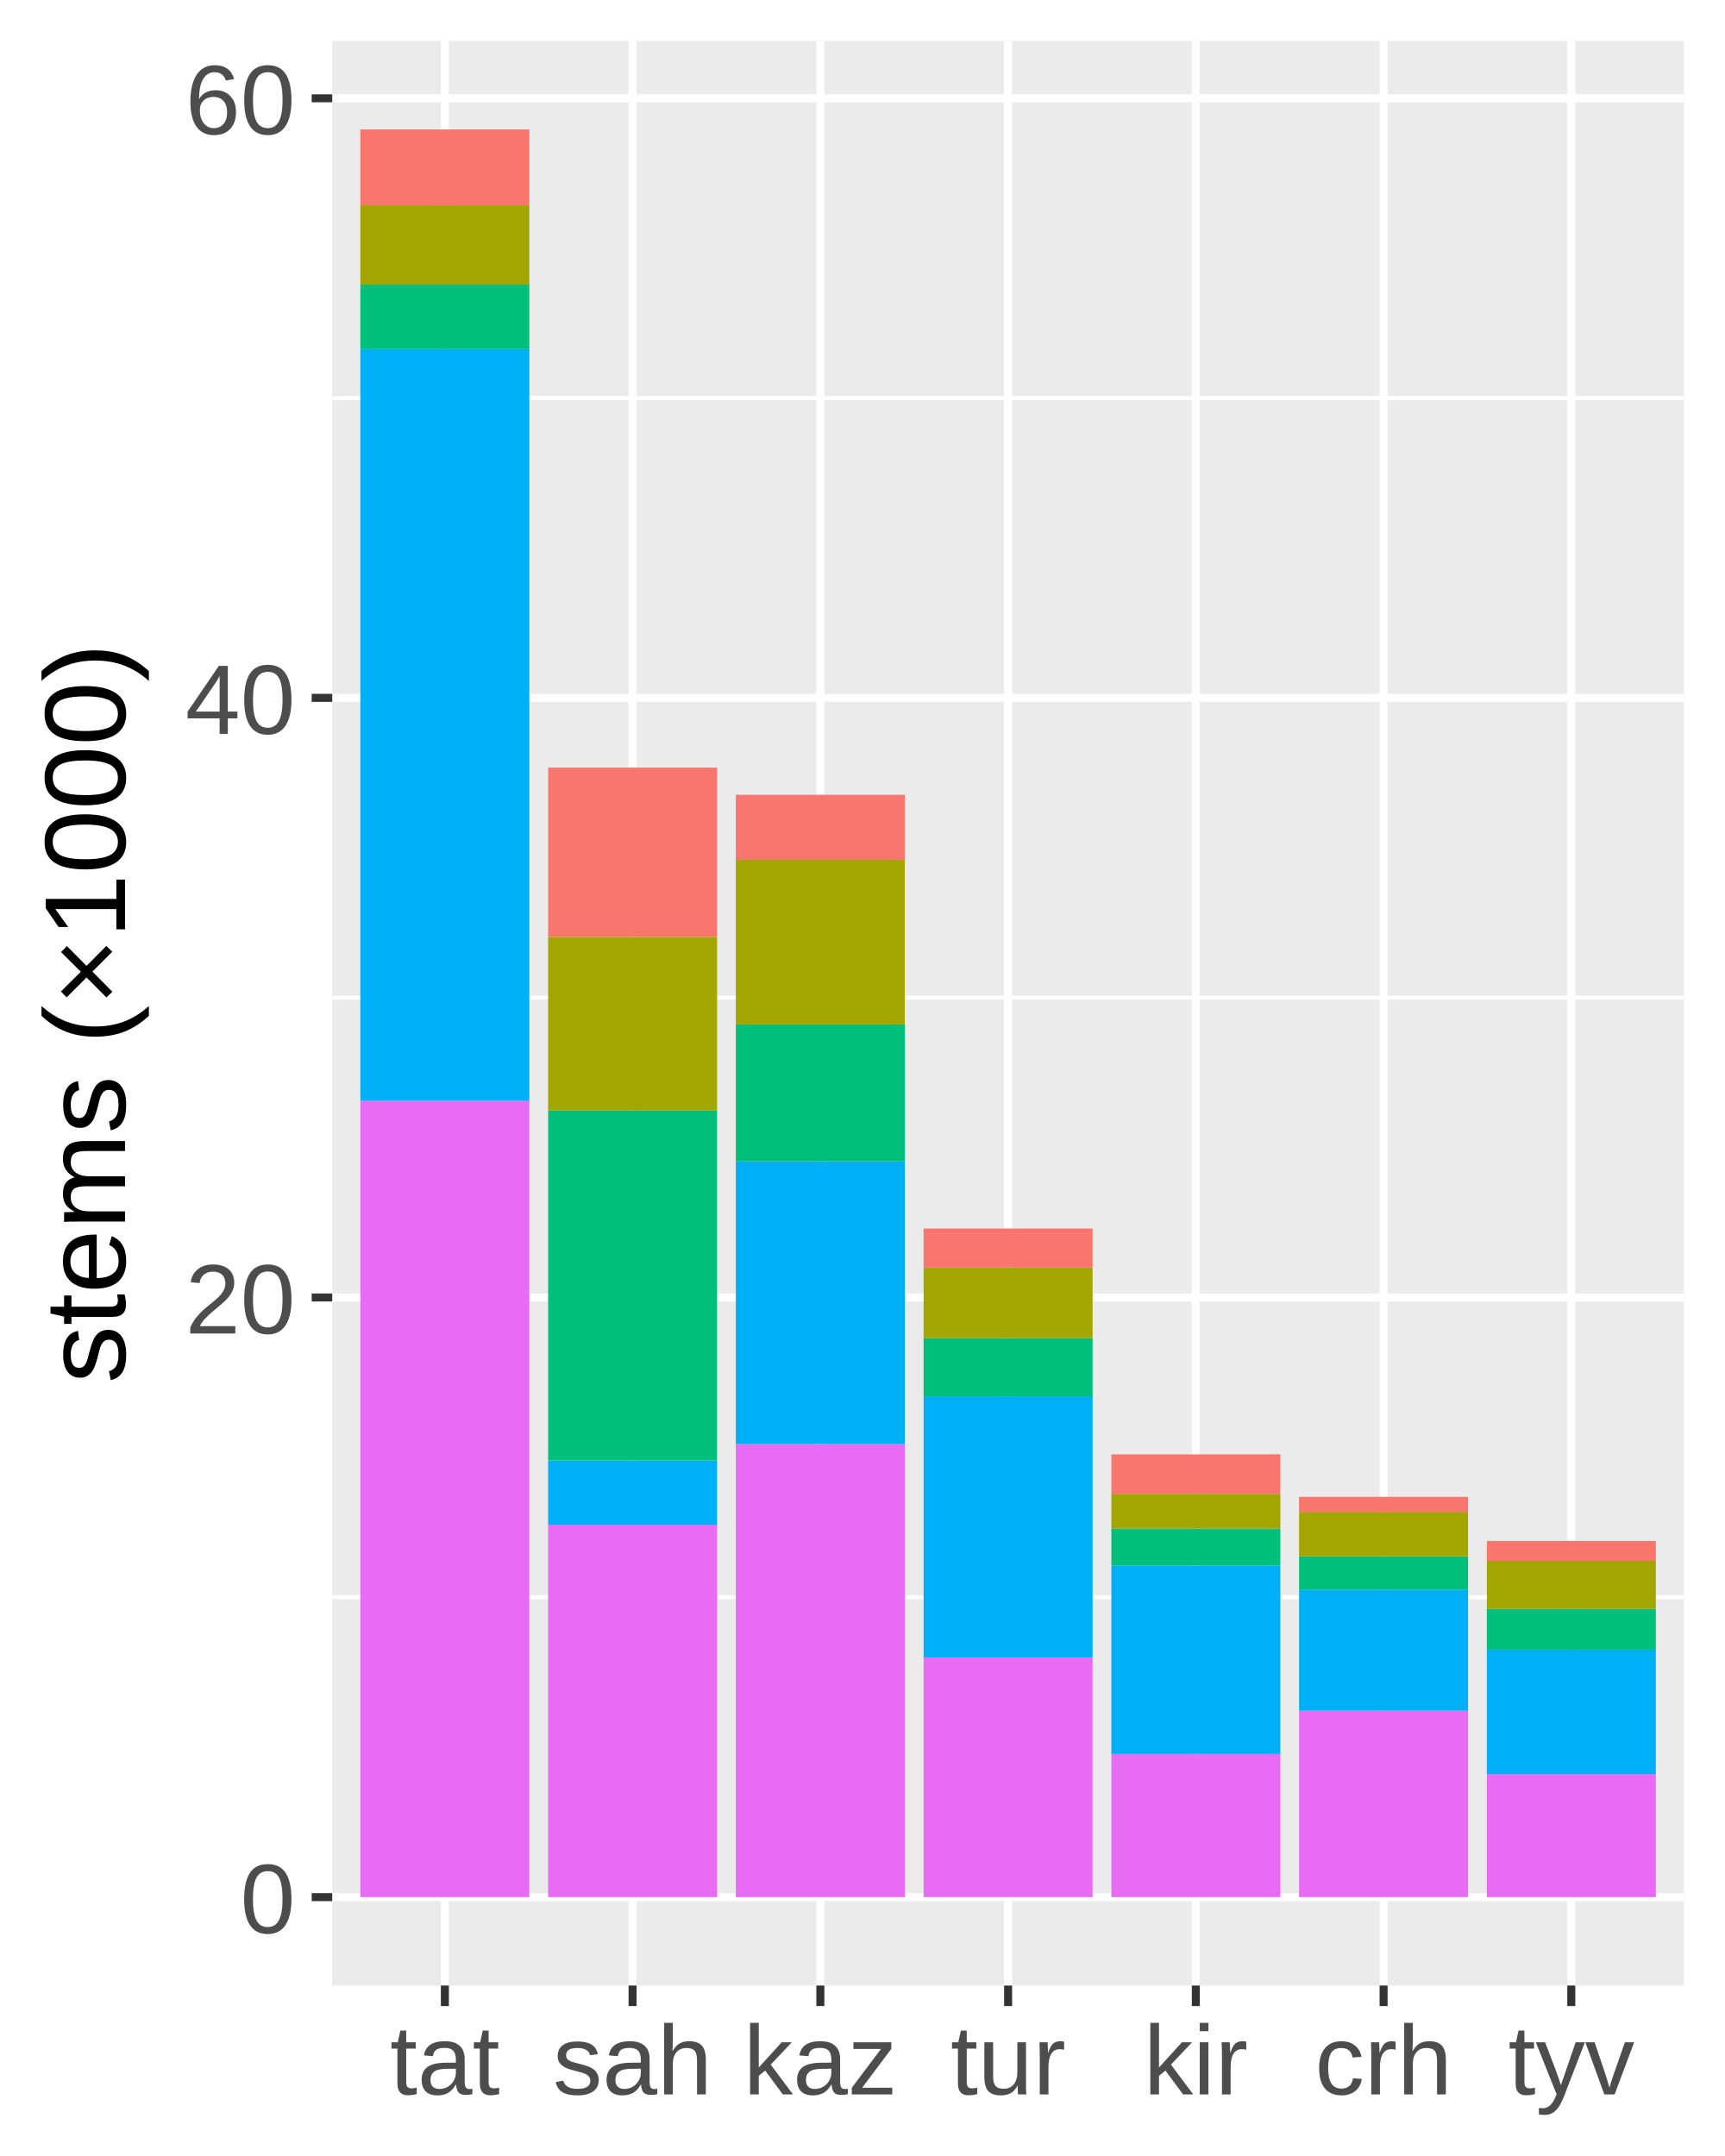
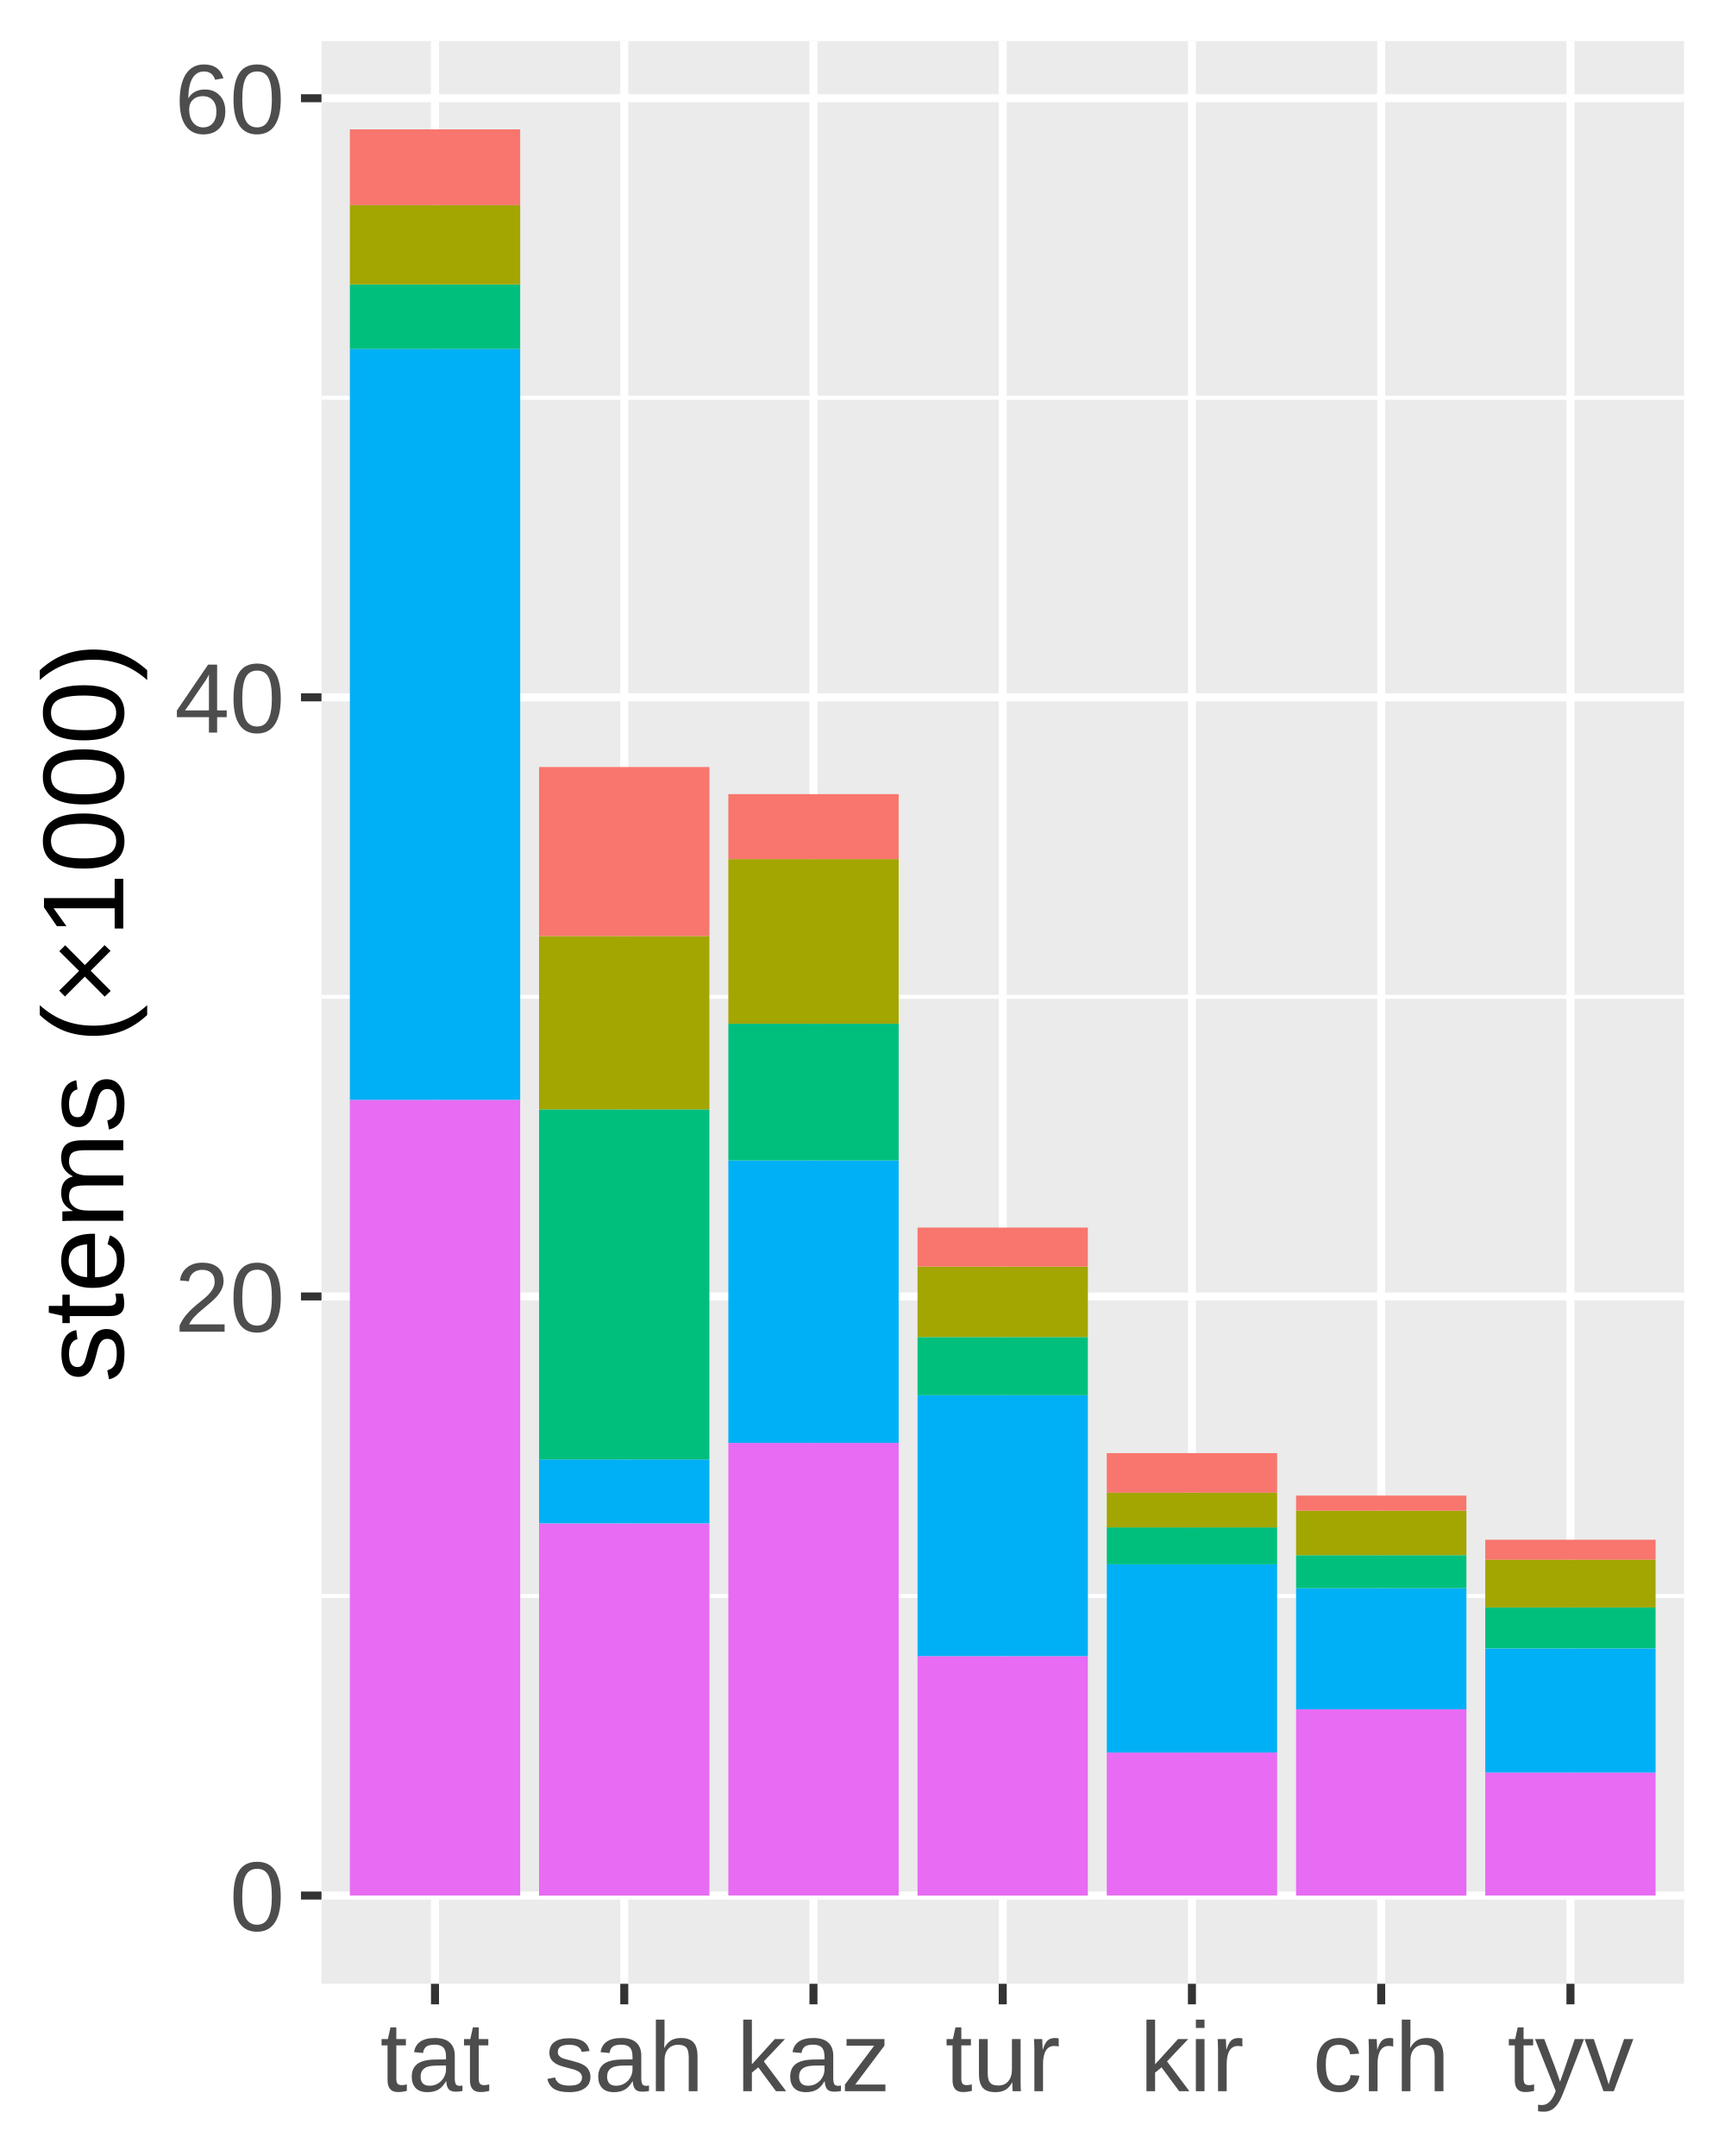
<svg xmlns="http://www.w3.org/2000/svg" class="svglite" width="230.40pt" height="288.00pt" viewBox="0 0 230.40 288.00">
  <defs>
    <style type="text/css">
    .svglite line, .svglite polyline, .svglite polygon, .svglite path, .svglite rect, .svglite circle {
      fill: none;
      stroke: #000000;
      stroke-linecap: round;
      stroke-linejoin: round;
      stroke-miterlimit: 10.00;
    }
    .svglite text {
      white-space: pre;
    }
  </style>
  </defs>
  <rect width="100%" height="100%" style="stroke: none; fill: #FFFFFF;" />
  <defs>
    <clipPath id="cpMC4wMHwyMzAuNDB8MC4wMHwyODguMDA=">
      <rect x="0.00" y="0.00" width="230.40" height="288.00" />
    </clipPath>
  </defs>
  <g clip-path="url(#cpMC4wMHwyMzAuNDB8MC4wMHwyODguMDA=)">
    <rect x="0.00" y="0.00" width="230.40" height="288.00" style="stroke-width: 1.07; stroke: #FFFFFF; fill: #FFFFFF;" />
  </g>
  <defs>
-     <clipPath id="cpNDQuMzd8MjI0LjkyfDUuNDh8MjY1LjIz">
-       <rect x="44.37" y="5.48" width="180.55" height="259.75" />
+     <clipPath id="cpNDIuOTR8MjI0LjkyfDUuNDh8MjY1LjAw">
+       <rect x="42.94" y="5.48" width="181.98" height="259.52" />
    </clipPath>
  </defs>
-   <g clip-path="url(#cpNDQuMzd8MjI0LjkyfDUuNDh8MjY1LjIz)">
-     <rect x="44.37" y="5.48" width="180.55" height="259.75" style="stroke-width: 1.07; stroke: none; fill: #EBEBEB;" />
-     <polyline points="44.37,213.37 224.92,213.37 " style="stroke-width: 0.53; stroke: #FFFFFF; stroke-linecap: butt;" />
-     <polyline points="44.37,133.27 224.92,133.27 " style="stroke-width: 0.53; stroke: #FFFFFF; stroke-linecap: butt;" />
-     <polyline points="44.37,53.17 224.92,53.17 " style="stroke-width: 0.53; stroke: #FFFFFF; stroke-linecap: butt;" />
-     <polyline points="44.37,253.42 224.92,253.42 " style="stroke-width: 1.07; stroke: #FFFFFF; stroke-linecap: butt;" />
-     <polyline points="44.37,173.32 224.92,173.32 " style="stroke-width: 1.07; stroke: #FFFFFF; stroke-linecap: butt;" />
-     <polyline points="44.37,93.22 224.92,93.22 " style="stroke-width: 1.07; stroke: #FFFFFF; stroke-linecap: butt;" />
-     <polyline points="44.37,13.13 224.92,13.13 " style="stroke-width: 1.07; stroke: #FFFFFF; stroke-linecap: butt;" />
-     <polyline points="59.42,265.23 59.42,5.48 " style="stroke-width: 1.07; stroke: #FFFFFF; stroke-linecap: butt;" />
-     <polyline points="84.49,265.23 84.49,5.48 " style="stroke-width: 1.07; stroke: #FFFFFF; stroke-linecap: butt;" />
-     <polyline points="109.57,265.23 109.57,5.48 " style="stroke-width: 1.07; stroke: #FFFFFF; stroke-linecap: butt;" />
-     <polyline points="134.65,265.23 134.65,5.48 " style="stroke-width: 1.07; stroke: #FFFFFF; stroke-linecap: butt;" />
-     <polyline points="159.72,265.23 159.72,5.48 " style="stroke-width: 1.07; stroke: #FFFFFF; stroke-linecap: butt;" />
-     <polyline points="184.80,265.23 184.80,5.48 " style="stroke-width: 1.07; stroke: #FFFFFF; stroke-linecap: butt;" />
-     <polyline points="209.87,265.23 209.87,5.48 " style="stroke-width: 1.07; stroke: #FFFFFF; stroke-linecap: butt;" />
-     <rect x="48.13" y="147.05" width="22.57" height="106.37" style="stroke-width: 1.07; stroke: none; stroke-linecap: butt; stroke-linejoin: miter; fill: #E76BF3;" />
-     <rect x="48.13" y="46.64" width="22.57" height="100.41" style="stroke-width: 1.07; stroke: none; stroke-linecap: butt; stroke-linejoin: miter; fill: #00B0F6;" />
-     <rect x="48.13" y="38.02" width="22.57" height="8.62" style="stroke-width: 1.07; stroke: none; stroke-linecap: butt; stroke-linejoin: miter; fill: #00BF7D;" />
-     <rect x="48.13" y="27.41" width="22.57" height="10.61" style="stroke-width: 1.07; stroke: none; stroke-linecap: butt; stroke-linejoin: miter; fill: #A3A500;" />
-     <rect x="48.13" y="17.29" width="22.57" height="10.12" style="stroke-width: 1.07; stroke: none; stroke-linecap: butt; stroke-linejoin: miter; fill: #F8766D;" />
-     <rect x="73.21" y="203.67" width="22.57" height="49.75" style="stroke-width: 1.07; stroke: none; stroke-linecap: butt; stroke-linejoin: miter; fill: #E76BF3;" />
-     <rect x="73.21" y="195.12" width="22.57" height="8.55" style="stroke-width: 1.07; stroke: none; stroke-linecap: butt; stroke-linejoin: miter; fill: #00B0F6;" />
-     <rect x="73.21" y="148.31" width="22.57" height="46.80" style="stroke-width: 1.07; stroke: none; stroke-linecap: butt; stroke-linejoin: miter; fill: #00BF7D;" />
-     <rect x="73.21" y="125.15" width="22.57" height="23.17" style="stroke-width: 1.07; stroke: none; stroke-linecap: butt; stroke-linejoin: miter; fill: #A3A500;" />
-     <rect x="73.21" y="102.54" width="22.57" height="22.60" style="stroke-width: 1.07; stroke: none; stroke-linecap: butt; stroke-linejoin: miter; fill: #F8766D;" />
-     <rect x="98.28" y="192.91" width="22.57" height="60.51" style="stroke-width: 1.07; stroke: none; stroke-linecap: butt; stroke-linejoin: miter; fill: #E76BF3;" />
-     <rect x="98.28" y="155.14" width="22.57" height="37.77" style="stroke-width: 1.07; stroke: none; stroke-linecap: butt; stroke-linejoin: miter; fill: #00B0F6;" />
-     <rect x="98.28" y="136.86" width="22.57" height="18.28" style="stroke-width: 1.07; stroke: none; stroke-linecap: butt; stroke-linejoin: miter; fill: #00BF7D;" />
-     <rect x="98.28" y="114.85" width="22.57" height="22.01" style="stroke-width: 1.07; stroke: none; stroke-linecap: butt; stroke-linejoin: miter; fill: #A3A500;" />
-     <rect x="98.28" y="106.17" width="22.57" height="8.68" style="stroke-width: 1.07; stroke: none; stroke-linecap: butt; stroke-linejoin: miter; fill: #F8766D;" />
-     <rect x="123.36" y="221.40" width="22.57" height="32.02" style="stroke-width: 1.07; stroke: none; stroke-linecap: butt; stroke-linejoin: miter; fill: #E76BF3;" />
-     <rect x="123.36" y="186.52" width="22.57" height="34.88" style="stroke-width: 1.07; stroke: none; stroke-linecap: butt; stroke-linejoin: miter; fill: #00B0F6;" />
-     <rect x="123.36" y="178.75" width="22.57" height="7.77" style="stroke-width: 1.07; stroke: none; stroke-linecap: butt; stroke-linejoin: miter; fill: #00BF7D;" />
-     <rect x="123.36" y="169.33" width="22.57" height="9.42" style="stroke-width: 1.07; stroke: none; stroke-linecap: butt; stroke-linejoin: miter; fill: #A3A500;" />
-     <rect x="123.36" y="164.11" width="22.57" height="5.21" style="stroke-width: 1.07; stroke: none; stroke-linecap: butt; stroke-linejoin: miter; fill: #F8766D;" />
-     <rect x="148.44" y="234.30" width="22.57" height="19.12" style="stroke-width: 1.07; stroke: none; stroke-linecap: butt; stroke-linejoin: miter; fill: #E76BF3;" />
-     <rect x="148.44" y="209.13" width="22.57" height="25.17" style="stroke-width: 1.07; stroke: none; stroke-linecap: butt; stroke-linejoin: miter; fill: #00B0F6;" />
-     <rect x="148.44" y="204.20" width="22.57" height="4.93" style="stroke-width: 1.07; stroke: none; stroke-linecap: butt; stroke-linejoin: miter; fill: #00BF7D;" />
-     <rect x="148.44" y="199.55" width="22.57" height="4.65" style="stroke-width: 1.07; stroke: none; stroke-linecap: butt; stroke-linejoin: miter; fill: #A3A500;" />
-     <rect x="148.44" y="194.27" width="22.57" height="5.28" style="stroke-width: 1.07; stroke: none; stroke-linecap: butt; stroke-linejoin: miter; fill: #F8766D;" />
-     <rect x="173.51" y="228.52" width="22.57" height="24.90" style="stroke-width: 1.07; stroke: none; stroke-linecap: butt; stroke-linejoin: miter; fill: #E76BF3;" />
-     <rect x="173.51" y="212.34" width="22.57" height="16.18" style="stroke-width: 1.07; stroke: none; stroke-linecap: butt; stroke-linejoin: miter; fill: #00B0F6;" />
-     <rect x="173.51" y="207.91" width="22.57" height="4.43" style="stroke-width: 1.07; stroke: none; stroke-linecap: butt; stroke-linejoin: miter; fill: #00BF7D;" />
-     <rect x="173.51" y="201.96" width="22.57" height="5.95" style="stroke-width: 1.07; stroke: none; stroke-linecap: butt; stroke-linejoin: miter; fill: #A3A500;" />
-     <rect x="173.51" y="199.95" width="22.57" height="2.02" style="stroke-width: 1.07; stroke: none; stroke-linecap: butt; stroke-linejoin: miter; fill: #F8766D;" />
-     <rect x="198.59" y="236.97" width="22.57" height="16.45" style="stroke-width: 1.07; stroke: none; stroke-linecap: butt; stroke-linejoin: miter; fill: #E76BF3;" />
-     <rect x="198.59" y="220.37" width="22.57" height="16.60" style="stroke-width: 1.07; stroke: none; stroke-linecap: butt; stroke-linejoin: miter; fill: #00B0F6;" />
-     <rect x="198.59" y="214.90" width="22.57" height="5.47" style="stroke-width: 1.07; stroke: none; stroke-linecap: butt; stroke-linejoin: miter; fill: #00BF7D;" />
-     <rect x="198.59" y="208.51" width="22.57" height="6.40" style="stroke-width: 1.07; stroke: none; stroke-linecap: butt; stroke-linejoin: miter; fill: #A3A500;" />
-     <rect x="198.59" y="205.85" width="22.57" height="2.66" style="stroke-width: 1.07; stroke: none; stroke-linecap: butt; stroke-linejoin: miter; fill: #F8766D;" />
+   <g clip-path="url(#cpNDIuOTR8MjI0LjkyfDUuNDh8MjY1LjAw)">
+     <rect x="42.94" y="5.48" width="181.98" height="259.52" style="stroke-width: 1.07; stroke: none; fill: #EBEBEB;" />
+     <polyline points="42.94,213.19 224.92,213.19 " style="stroke-width: 0.53; stroke: #FFFFFF; stroke-linecap: butt;" />
+     <polyline points="42.94,133.16 224.92,133.16 " style="stroke-width: 0.53; stroke: #FFFFFF; stroke-linecap: butt;" />
+     <polyline points="42.94,53.13 224.92,53.13 " style="stroke-width: 0.53; stroke: #FFFFFF; stroke-linecap: butt;" />
+     <polyline points="42.94,253.21 224.92,253.21 " style="stroke-width: 1.07; stroke: #FFFFFF; stroke-linecap: butt;" />
+     <polyline points="42.94,173.18 224.92,173.18 " style="stroke-width: 1.07; stroke: #FFFFFF; stroke-linecap: butt;" />
+     <polyline points="42.94,93.15 224.92,93.15 " style="stroke-width: 1.07; stroke: #FFFFFF; stroke-linecap: butt;" />
+     <polyline points="42.94,13.12 224.92,13.12 " style="stroke-width: 1.07; stroke: #FFFFFF; stroke-linecap: butt;" />
+     <polyline points="58.10,265.00 58.10,5.48 " style="stroke-width: 1.07; stroke: #FFFFFF; stroke-linecap: butt;" />
+     <polyline points="83.38,265.00 83.38,5.48 " style="stroke-width: 1.07; stroke: #FFFFFF; stroke-linecap: butt;" />
+     <polyline points="108.65,265.00 108.65,5.48 " style="stroke-width: 1.07; stroke: #FFFFFF; stroke-linecap: butt;" />
+     <polyline points="133.93,265.00 133.93,5.48 " style="stroke-width: 1.07; stroke: #FFFFFF; stroke-linecap: butt;" />
+     <polyline points="159.20,265.00 159.20,5.48 " style="stroke-width: 1.07; stroke: #FFFFFF; stroke-linecap: butt;" />
+     <polyline points="184.48,265.00 184.48,5.48 " style="stroke-width: 1.07; stroke: #FFFFFF; stroke-linecap: butt;" />
+     <polyline points="209.76,265.00 209.76,5.48 " style="stroke-width: 1.07; stroke: #FFFFFF; stroke-linecap: butt;" />
+     <rect x="46.73" y="146.92" width="22.75" height="106.28" style="stroke-width: 1.07; stroke: none; stroke-linecap: butt; stroke-linejoin: miter; fill: #E76BF3;" />
+     <rect x="46.73" y="46.60" width="22.75" height="100.32" style="stroke-width: 1.07; stroke: none; stroke-linecap: butt; stroke-linejoin: miter; fill: #00B0F6;" />
+     <rect x="46.73" y="37.99" width="22.75" height="8.62" style="stroke-width: 1.07; stroke: none; stroke-linecap: butt; stroke-linejoin: miter; fill: #00BF7D;" />
+     <rect x="46.73" y="27.39" width="22.75" height="10.60" style="stroke-width: 1.07; stroke: none; stroke-linecap: butt; stroke-linejoin: miter; fill: #A3A500;" />
+     <rect x="46.73" y="17.28" width="22.75" height="10.12" style="stroke-width: 1.07; stroke: none; stroke-linecap: butt; stroke-linejoin: miter; fill: #F8766D;" />
+     <rect x="72.00" y="203.50" width="22.75" height="49.71" style="stroke-width: 1.07; stroke: none; stroke-linecap: butt; stroke-linejoin: miter; fill: #E76BF3;" />
+     <rect x="72.00" y="194.95" width="22.75" height="8.54" style="stroke-width: 1.07; stroke: none; stroke-linecap: butt; stroke-linejoin: miter; fill: #00B0F6;" />
+     <rect x="72.00" y="148.19" width="22.75" height="46.76" style="stroke-width: 1.07; stroke: none; stroke-linecap: butt; stroke-linejoin: miter; fill: #00BF7D;" />
+     <rect x="72.00" y="125.04" width="22.75" height="23.15" style="stroke-width: 1.07; stroke: none; stroke-linecap: butt; stroke-linejoin: miter; fill: #A3A500;" />
+     <rect x="72.00" y="102.46" width="22.75" height="22.58" style="stroke-width: 1.07; stroke: none; stroke-linecap: butt; stroke-linejoin: miter; fill: #F8766D;" />
+     <rect x="97.28" y="192.74" width="22.75" height="60.46" style="stroke-width: 1.07; stroke: none; stroke-linecap: butt; stroke-linejoin: miter; fill: #E76BF3;" />
+     <rect x="97.28" y="155.01" width="22.75" height="37.73" style="stroke-width: 1.07; stroke: none; stroke-linecap: butt; stroke-linejoin: miter; fill: #00B0F6;" />
+     <rect x="97.28" y="136.75" width="22.75" height="18.26" style="stroke-width: 1.07; stroke: none; stroke-linecap: butt; stroke-linejoin: miter; fill: #00BF7D;" />
+     <rect x="97.28" y="114.76" width="22.75" height="21.99" style="stroke-width: 1.07; stroke: none; stroke-linecap: butt; stroke-linejoin: miter; fill: #A3A500;" />
+     <rect x="97.28" y="106.08" width="22.75" height="8.67" style="stroke-width: 1.07; stroke: none; stroke-linecap: butt; stroke-linejoin: miter; fill: #F8766D;" />
+     <rect x="122.55" y="221.22" width="22.75" height="31.99" style="stroke-width: 1.07; stroke: none; stroke-linecap: butt; stroke-linejoin: miter; fill: #E76BF3;" />
+     <rect x="122.55" y="186.37" width="22.75" height="34.85" style="stroke-width: 1.07; stroke: none; stroke-linecap: butt; stroke-linejoin: miter; fill: #00B0F6;" />
+     <rect x="122.55" y="178.60" width="22.75" height="7.77" style="stroke-width: 1.07; stroke: none; stroke-linecap: butt; stroke-linejoin: miter; fill: #00BF7D;" />
+     <rect x="122.55" y="169.19" width="22.75" height="9.41" style="stroke-width: 1.07; stroke: none; stroke-linecap: butt; stroke-linejoin: miter; fill: #A3A500;" />
+     <rect x="122.55" y="163.98" width="22.75" height="5.21" style="stroke-width: 1.07; stroke: none; stroke-linecap: butt; stroke-linejoin: miter; fill: #F8766D;" />
+     <rect x="147.83" y="234.10" width="22.75" height="19.10" style="stroke-width: 1.07; stroke: none; stroke-linecap: butt; stroke-linejoin: miter; fill: #E76BF3;" />
+     <rect x="147.83" y="208.96" width="22.75" height="25.15" style="stroke-width: 1.07; stroke: none; stroke-linecap: butt; stroke-linejoin: miter; fill: #00B0F6;" />
+     <rect x="147.83" y="204.03" width="22.75" height="4.93" style="stroke-width: 1.07; stroke: none; stroke-linecap: butt; stroke-linejoin: miter; fill: #00BF7D;" />
+     <rect x="147.83" y="199.39" width="22.75" height="4.64" style="stroke-width: 1.07; stroke: none; stroke-linecap: butt; stroke-linejoin: miter; fill: #A3A500;" />
+     <rect x="147.83" y="194.11" width="22.75" height="5.28" style="stroke-width: 1.07; stroke: none; stroke-linecap: butt; stroke-linejoin: miter; fill: #F8766D;" />
+     <rect x="173.11" y="228.33" width="22.75" height="24.88" style="stroke-width: 1.07; stroke: none; stroke-linecap: butt; stroke-linejoin: miter; fill: #E76BF3;" />
+     <rect x="173.11" y="212.16" width="22.75" height="16.17" style="stroke-width: 1.07; stroke: none; stroke-linecap: butt; stroke-linejoin: miter; fill: #00B0F6;" />
+     <rect x="173.11" y="207.74" width="22.75" height="4.42" style="stroke-width: 1.07; stroke: none; stroke-linecap: butt; stroke-linejoin: miter; fill: #00BF7D;" />
+     <rect x="173.11" y="201.80" width="22.75" height="5.94" style="stroke-width: 1.07; stroke: none; stroke-linecap: butt; stroke-linejoin: miter; fill: #A3A500;" />
+     <rect x="173.11" y="199.78" width="22.75" height="2.02" style="stroke-width: 1.07; stroke: none; stroke-linecap: butt; stroke-linejoin: miter; fill: #F8766D;" />
+     <rect x="198.38" y="236.77" width="22.75" height="16.43" style="stroke-width: 1.07; stroke: none; stroke-linecap: butt; stroke-linejoin: miter; fill: #E76BF3;" />
+     <rect x="198.38" y="220.19" width="22.75" height="16.59" style="stroke-width: 1.07; stroke: none; stroke-linecap: butt; stroke-linejoin: miter; fill: #00B0F6;" />
+     <rect x="198.38" y="214.72" width="22.75" height="5.46" style="stroke-width: 1.07; stroke: none; stroke-linecap: butt; stroke-linejoin: miter; fill: #00BF7D;" />
+     <rect x="198.38" y="208.33" width="22.75" height="6.39" style="stroke-width: 1.07; stroke: none; stroke-linecap: butt; stroke-linejoin: miter; fill: #A3A500;" />
+     <rect x="198.38" y="205.68" width="22.75" height="2.66" style="stroke-width: 1.07; stroke: none; stroke-linecap: butt; stroke-linejoin: miter; fill: #F8766D;" />
  </g>
  <g clip-path="url(#cpMC4wMHwyMzAuNDB8MC4wMHwyODguMDA=)">
-     <text x="39.44" y="258.23" text-anchor="end" style="font-size: 13.20px;fill: #4D4D4D; font-family: &quot;Liberation Sans&quot;;" textLength="8.40px" lengthAdjust="spacingAndGlyphs">0</text>
-     <text x="39.44" y="178.13" text-anchor="end" style="font-size: 13.20px;fill: #4D4D4D; font-family: &quot;Liberation Sans&quot;;" textLength="16.79px" lengthAdjust="spacingAndGlyphs">20</text>
-     <text x="39.44" y="98.03" text-anchor="end" style="font-size: 13.20px;fill: #4D4D4D; font-family: &quot;Liberation Sans&quot;;" textLength="16.79px" lengthAdjust="spacingAndGlyphs">40</text>
-     <text x="39.44" y="17.93" text-anchor="end" style="font-size: 13.20px;fill: #4D4D4D; font-family: &quot;Liberation Sans&quot;;" textLength="16.79px" lengthAdjust="spacingAndGlyphs">60</text>
-     <polyline points="41.63,253.42 44.37,253.42 " style="stroke-width: 1.07; stroke: #333333; stroke-linecap: butt;" />
-     <polyline points="41.63,173.32 44.37,173.32 " style="stroke-width: 1.07; stroke: #333333; stroke-linecap: butt;" />
-     <polyline points="41.63,93.22 44.37,93.22 " style="stroke-width: 1.07; stroke: #333333; stroke-linecap: butt;" />
-     <polyline points="41.63,13.13 44.37,13.13 " style="stroke-width: 1.07; stroke: #333333; stroke-linecap: butt;" />
-     <polyline points="59.42,267.97 59.42,265.23 " style="stroke-width: 1.07; stroke: #333333; stroke-linecap: butt;" />
-     <polyline points="84.49,267.97 84.49,265.23 " style="stroke-width: 1.07; stroke: #333333; stroke-linecap: butt;" />
-     <polyline points="109.57,267.97 109.57,265.23 " style="stroke-width: 1.07; stroke: #333333; stroke-linecap: butt;" />
-     <polyline points="134.65,267.97 134.65,265.23 " style="stroke-width: 1.07; stroke: #333333; stroke-linecap: butt;" />
-     <polyline points="159.72,267.97 159.72,265.23 " style="stroke-width: 1.07; stroke: #333333; stroke-linecap: butt;" />
-     <polyline points="184.80,267.97 184.80,265.23 " style="stroke-width: 1.07; stroke: #333333; stroke-linecap: butt;" />
-     <polyline points="209.87,267.97 209.87,265.23 " style="stroke-width: 1.07; stroke: #333333; stroke-linecap: butt;" />
-     <text x="59.42" y="279.78" text-anchor="middle" style="font-size: 13.20px;fill: #4D4D4D; font-family: &quot;Liberation Sans&quot;;" textLength="18.42px" lengthAdjust="spacingAndGlyphs">tat</text>
-     <text x="84.49" y="279.78" text-anchor="middle" style="font-size: 13.20px;fill: #4D4D4D; font-family: &quot;Liberation Sans&quot;;" textLength="23.31px" lengthAdjust="spacingAndGlyphs">sah</text>
-     <text x="109.57" y="279.78" text-anchor="middle" style="font-size: 13.20px;fill: #4D4D4D; font-family: &quot;Liberation Sans&quot;;" textLength="22.42px" lengthAdjust="spacingAndGlyphs">kaz</text>
-     <text x="134.65" y="279.78" text-anchor="middle" style="font-size: 13.20px;fill: #4D4D4D; font-family: &quot;Liberation Sans&quot;;" textLength="18.95px" lengthAdjust="spacingAndGlyphs">tur</text>
-     <text x="159.72" y="279.78" text-anchor="middle" style="font-size: 13.20px;fill: #4D4D4D; font-family: &quot;Liberation Sans&quot;;" textLength="16.73px" lengthAdjust="spacingAndGlyphs">kir</text>
-     <text x="184.80" y="279.78" text-anchor="middle" style="font-size: 13.20px;fill: #4D4D4D; font-family: &quot;Liberation Sans&quot;;" textLength="20.80px" lengthAdjust="spacingAndGlyphs">crh</text>
-     <text x="209.87" y="279.78" text-anchor="middle" style="font-size: 13.20px;fill: #4D4D4D; font-family: &quot;Liberation Sans&quot;;" textLength="20.78px" lengthAdjust="spacingAndGlyphs">tyv</text>
-     <text transform="translate(16.70,135.35) rotate(-90)" text-anchor="middle" style="font-size: 15.40px; font-family: &quot;Liberation Sans&quot;;" textLength="115.51px" lengthAdjust="spacingAndGlyphs">stems (×1000)</text>
+     <text x="38.01" y="257.92" text-anchor="end" style="font-size: 13.20px;fill: #4D4D4D; font-family: &quot;Arial&quot;;" textLength="7.55px" lengthAdjust="spacingAndGlyphs">0</text>
+     <text x="38.01" y="177.89" text-anchor="end" style="font-size: 13.20px;fill: #4D4D4D; font-family: &quot;Arial&quot;;" textLength="15.09px" lengthAdjust="spacingAndGlyphs">20</text>
+     <text x="38.01" y="97.86" text-anchor="end" style="font-size: 13.20px;fill: #4D4D4D; font-family: &quot;Arial&quot;;" textLength="15.09px" lengthAdjust="spacingAndGlyphs">40</text>
+     <text x="38.01" y="17.83" text-anchor="end" style="font-size: 13.20px;fill: #4D4D4D; font-family: &quot;Arial&quot;;" textLength="15.09px" lengthAdjust="spacingAndGlyphs">60</text>
+     <polyline points="40.20,253.21 42.94,253.21 " style="stroke-width: 1.07; stroke: #333333; stroke-linecap: butt;" />
+     <polyline points="40.20,173.18 42.94,173.18 " style="stroke-width: 1.07; stroke: #333333; stroke-linecap: butt;" />
+     <polyline points="40.20,93.15 42.94,93.15 " style="stroke-width: 1.07; stroke: #333333; stroke-linecap: butt;" />
+     <polyline points="40.20,13.12 42.94,13.12 " style="stroke-width: 1.07; stroke: #333333; stroke-linecap: butt;" />
+     <polyline points="58.10,267.74 58.10,265.00 " style="stroke-width: 1.07; stroke: #333333; stroke-linecap: butt;" />
+     <polyline points="83.38,267.74 83.38,265.00 " style="stroke-width: 1.07; stroke: #333333; stroke-linecap: butt;" />
+     <polyline points="108.65,267.74 108.65,265.00 " style="stroke-width: 1.07; stroke: #333333; stroke-linecap: butt;" />
+     <polyline points="133.93,267.74 133.93,265.00 " style="stroke-width: 1.07; stroke: #333333; stroke-linecap: butt;" />
+     <polyline points="159.20,267.74 159.20,265.00 " style="stroke-width: 1.07; stroke: #333333; stroke-linecap: butt;" />
+     <polyline points="184.48,267.74 184.48,265.00 " style="stroke-width: 1.07; stroke: #333333; stroke-linecap: butt;" />
+     <polyline points="209.76,267.74 209.76,265.00 " style="stroke-width: 1.07; stroke: #333333; stroke-linecap: butt;" />
+     <text x="58.10" y="279.35" text-anchor="middle" style="font-size: 13.20px;fill: #4D4D4D; font-family: &quot;Arial&quot;;" textLength="16.92px" lengthAdjust="spacingAndGlyphs">tat</text>
+     <text x="83.38" y="279.35" text-anchor="middle" style="font-size: 13.20px;fill: #4D4D4D; font-family: &quot;Arial&quot;;" textLength="21.87px" lengthAdjust="spacingAndGlyphs">sah</text>
+     <text x="108.65" y="279.35" text-anchor="middle" style="font-size: 13.20px;fill: #4D4D4D; font-family: &quot;Arial&quot;;" textLength="20.64px" lengthAdjust="spacingAndGlyphs">kaz</text>
+     <text x="133.93" y="279.35" text-anchor="middle" style="font-size: 13.20px;fill: #4D4D4D; font-family: &quot;Arial&quot;;" textLength="18.35px" lengthAdjust="spacingAndGlyphs">tur</text>
+     <text x="159.20" y="279.35" text-anchor="middle" style="font-size: 13.20px;fill: #4D4D4D; font-family: &quot;Arial&quot;;" textLength="15.89px" lengthAdjust="spacingAndGlyphs">kir</text>
+     <text x="184.48" y="279.35" text-anchor="middle" style="font-size: 13.20px;fill: #4D4D4D; font-family: &quot;Arial&quot;;" textLength="19.92px" lengthAdjust="spacingAndGlyphs">crh</text>
+     <text x="209.76" y="279.35" text-anchor="middle" style="font-size: 13.20px;fill: #4D4D4D; font-family: &quot;Arial&quot;;" textLength="18.18px" lengthAdjust="spacingAndGlyphs">tyv</text>
+     <text transform="translate(16.47,135.24) rotate(-90)" text-anchor="middle" style="font-size: 15.40px; font-family: &quot;Arial&quot;;" textLength="100.64px" lengthAdjust="spacingAndGlyphs">stems (×1000)</text>
  </g>
</svg>
